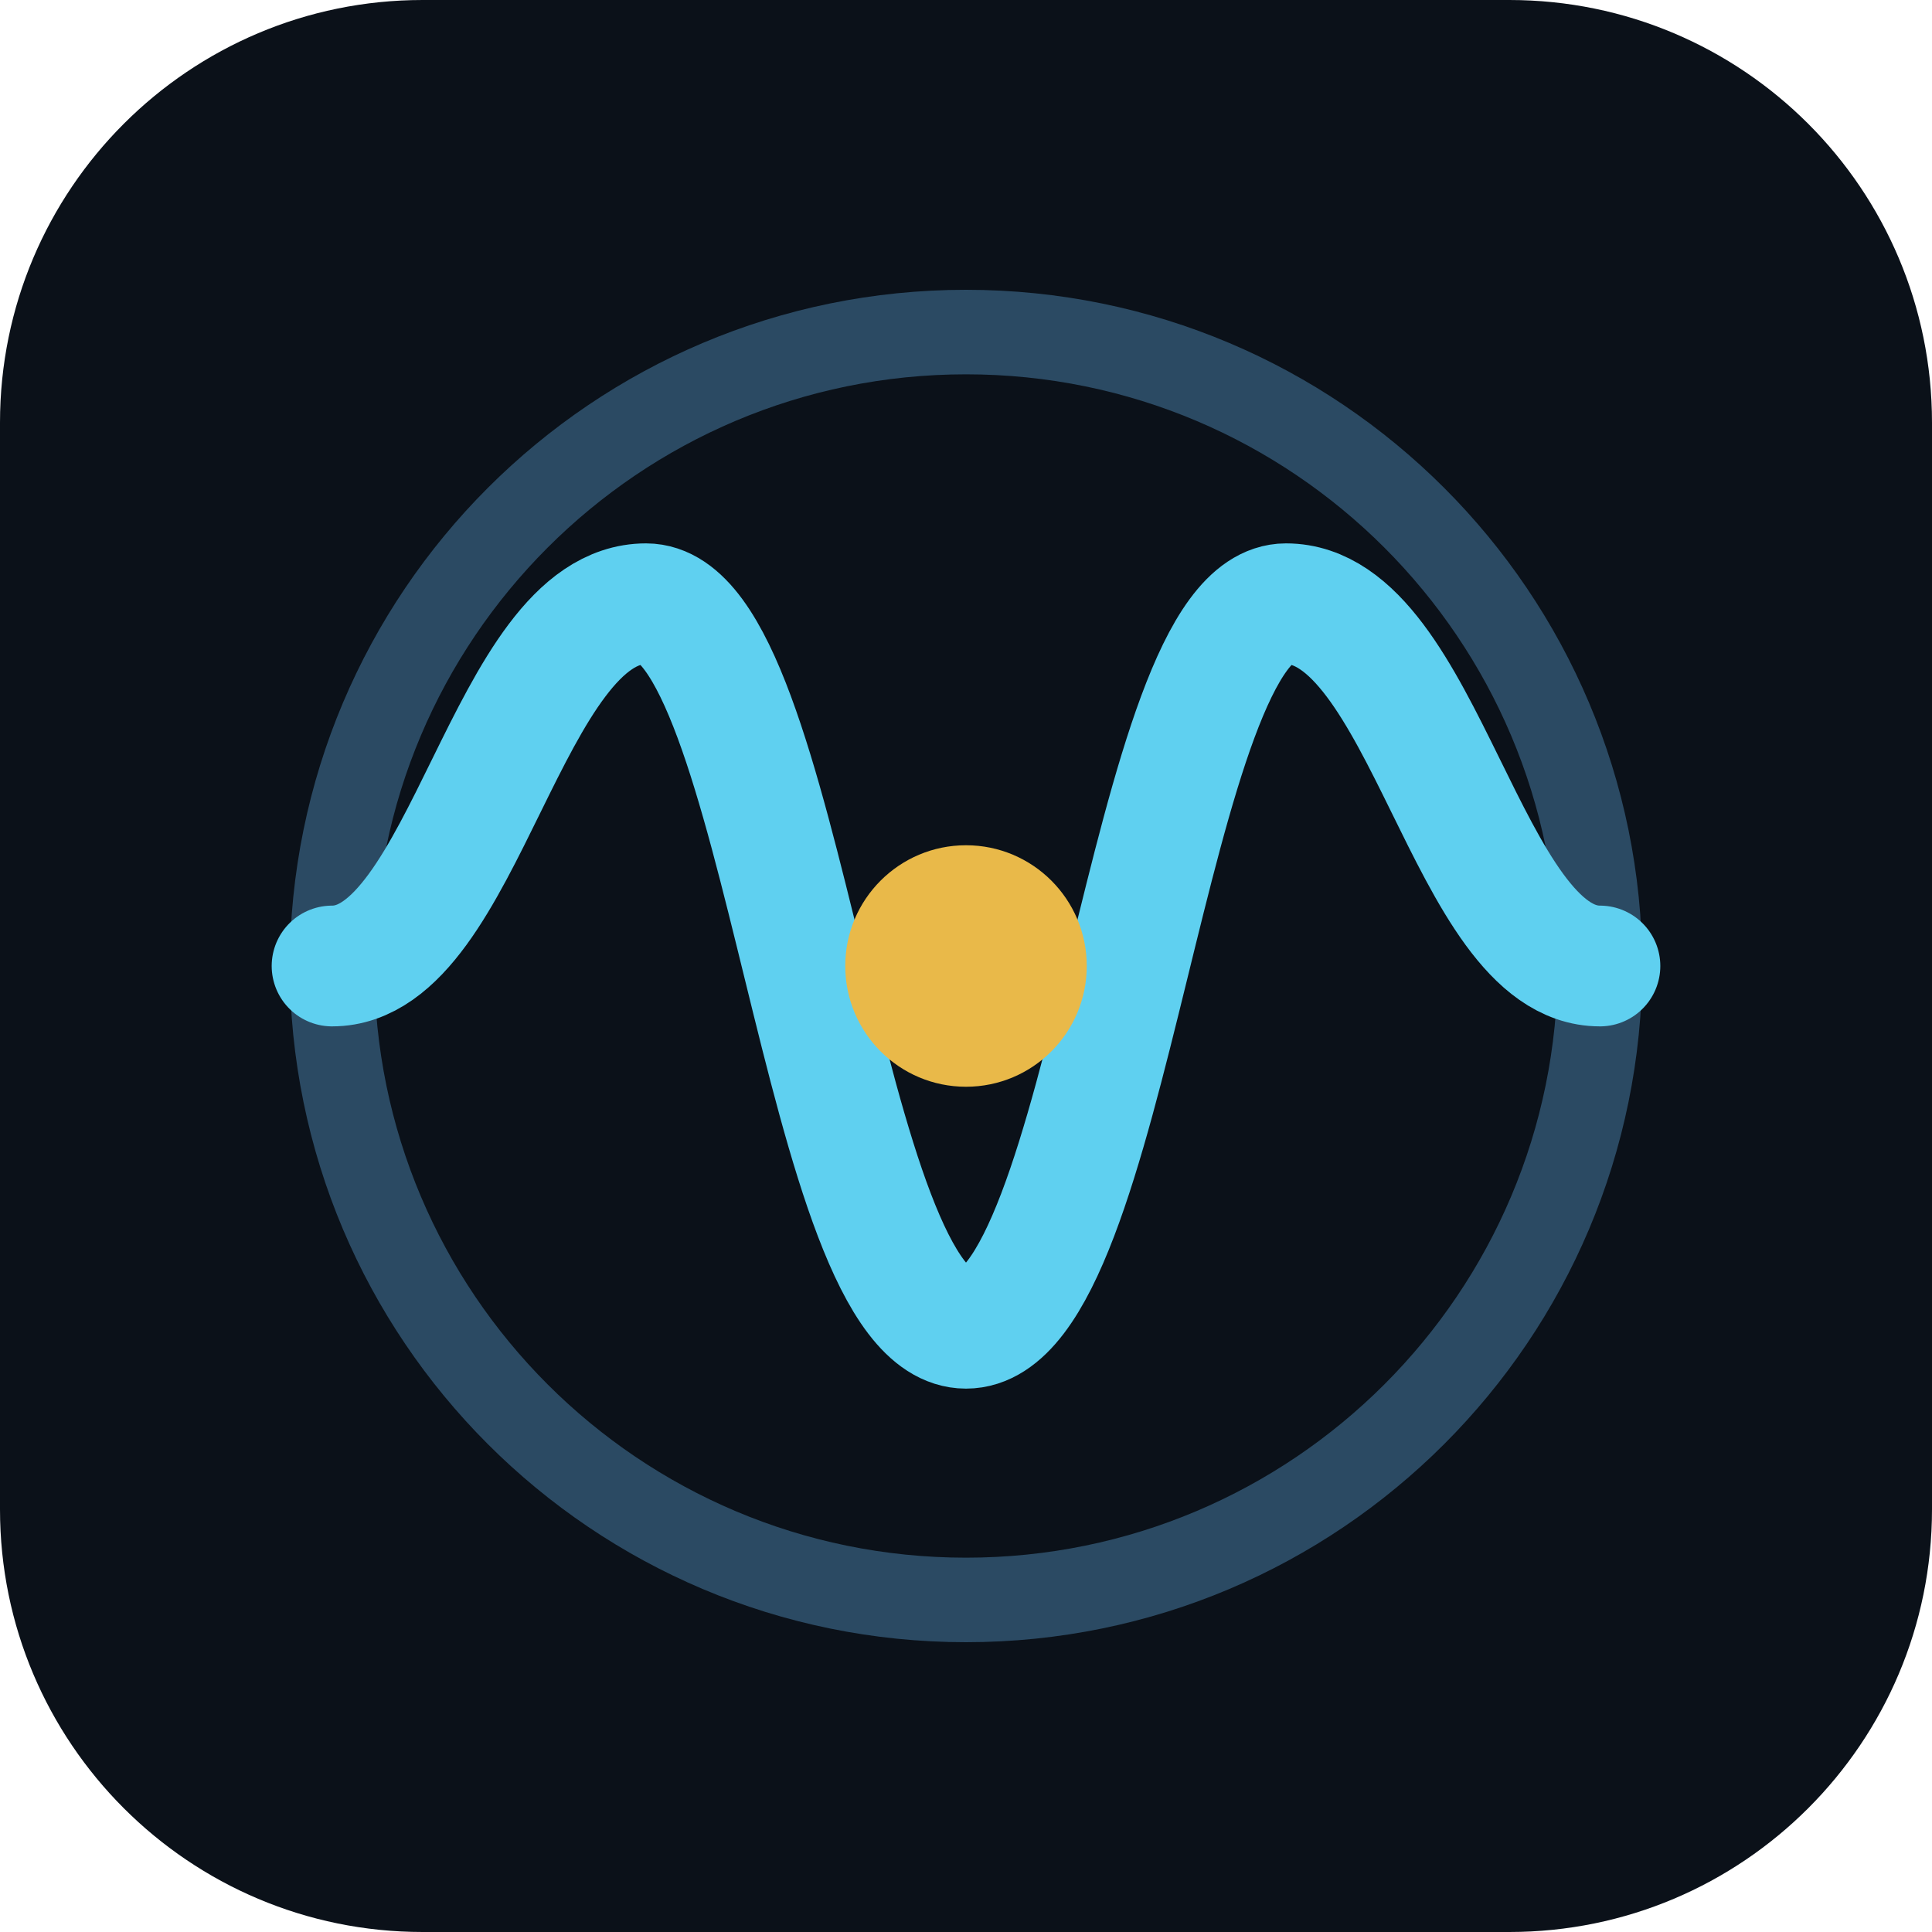
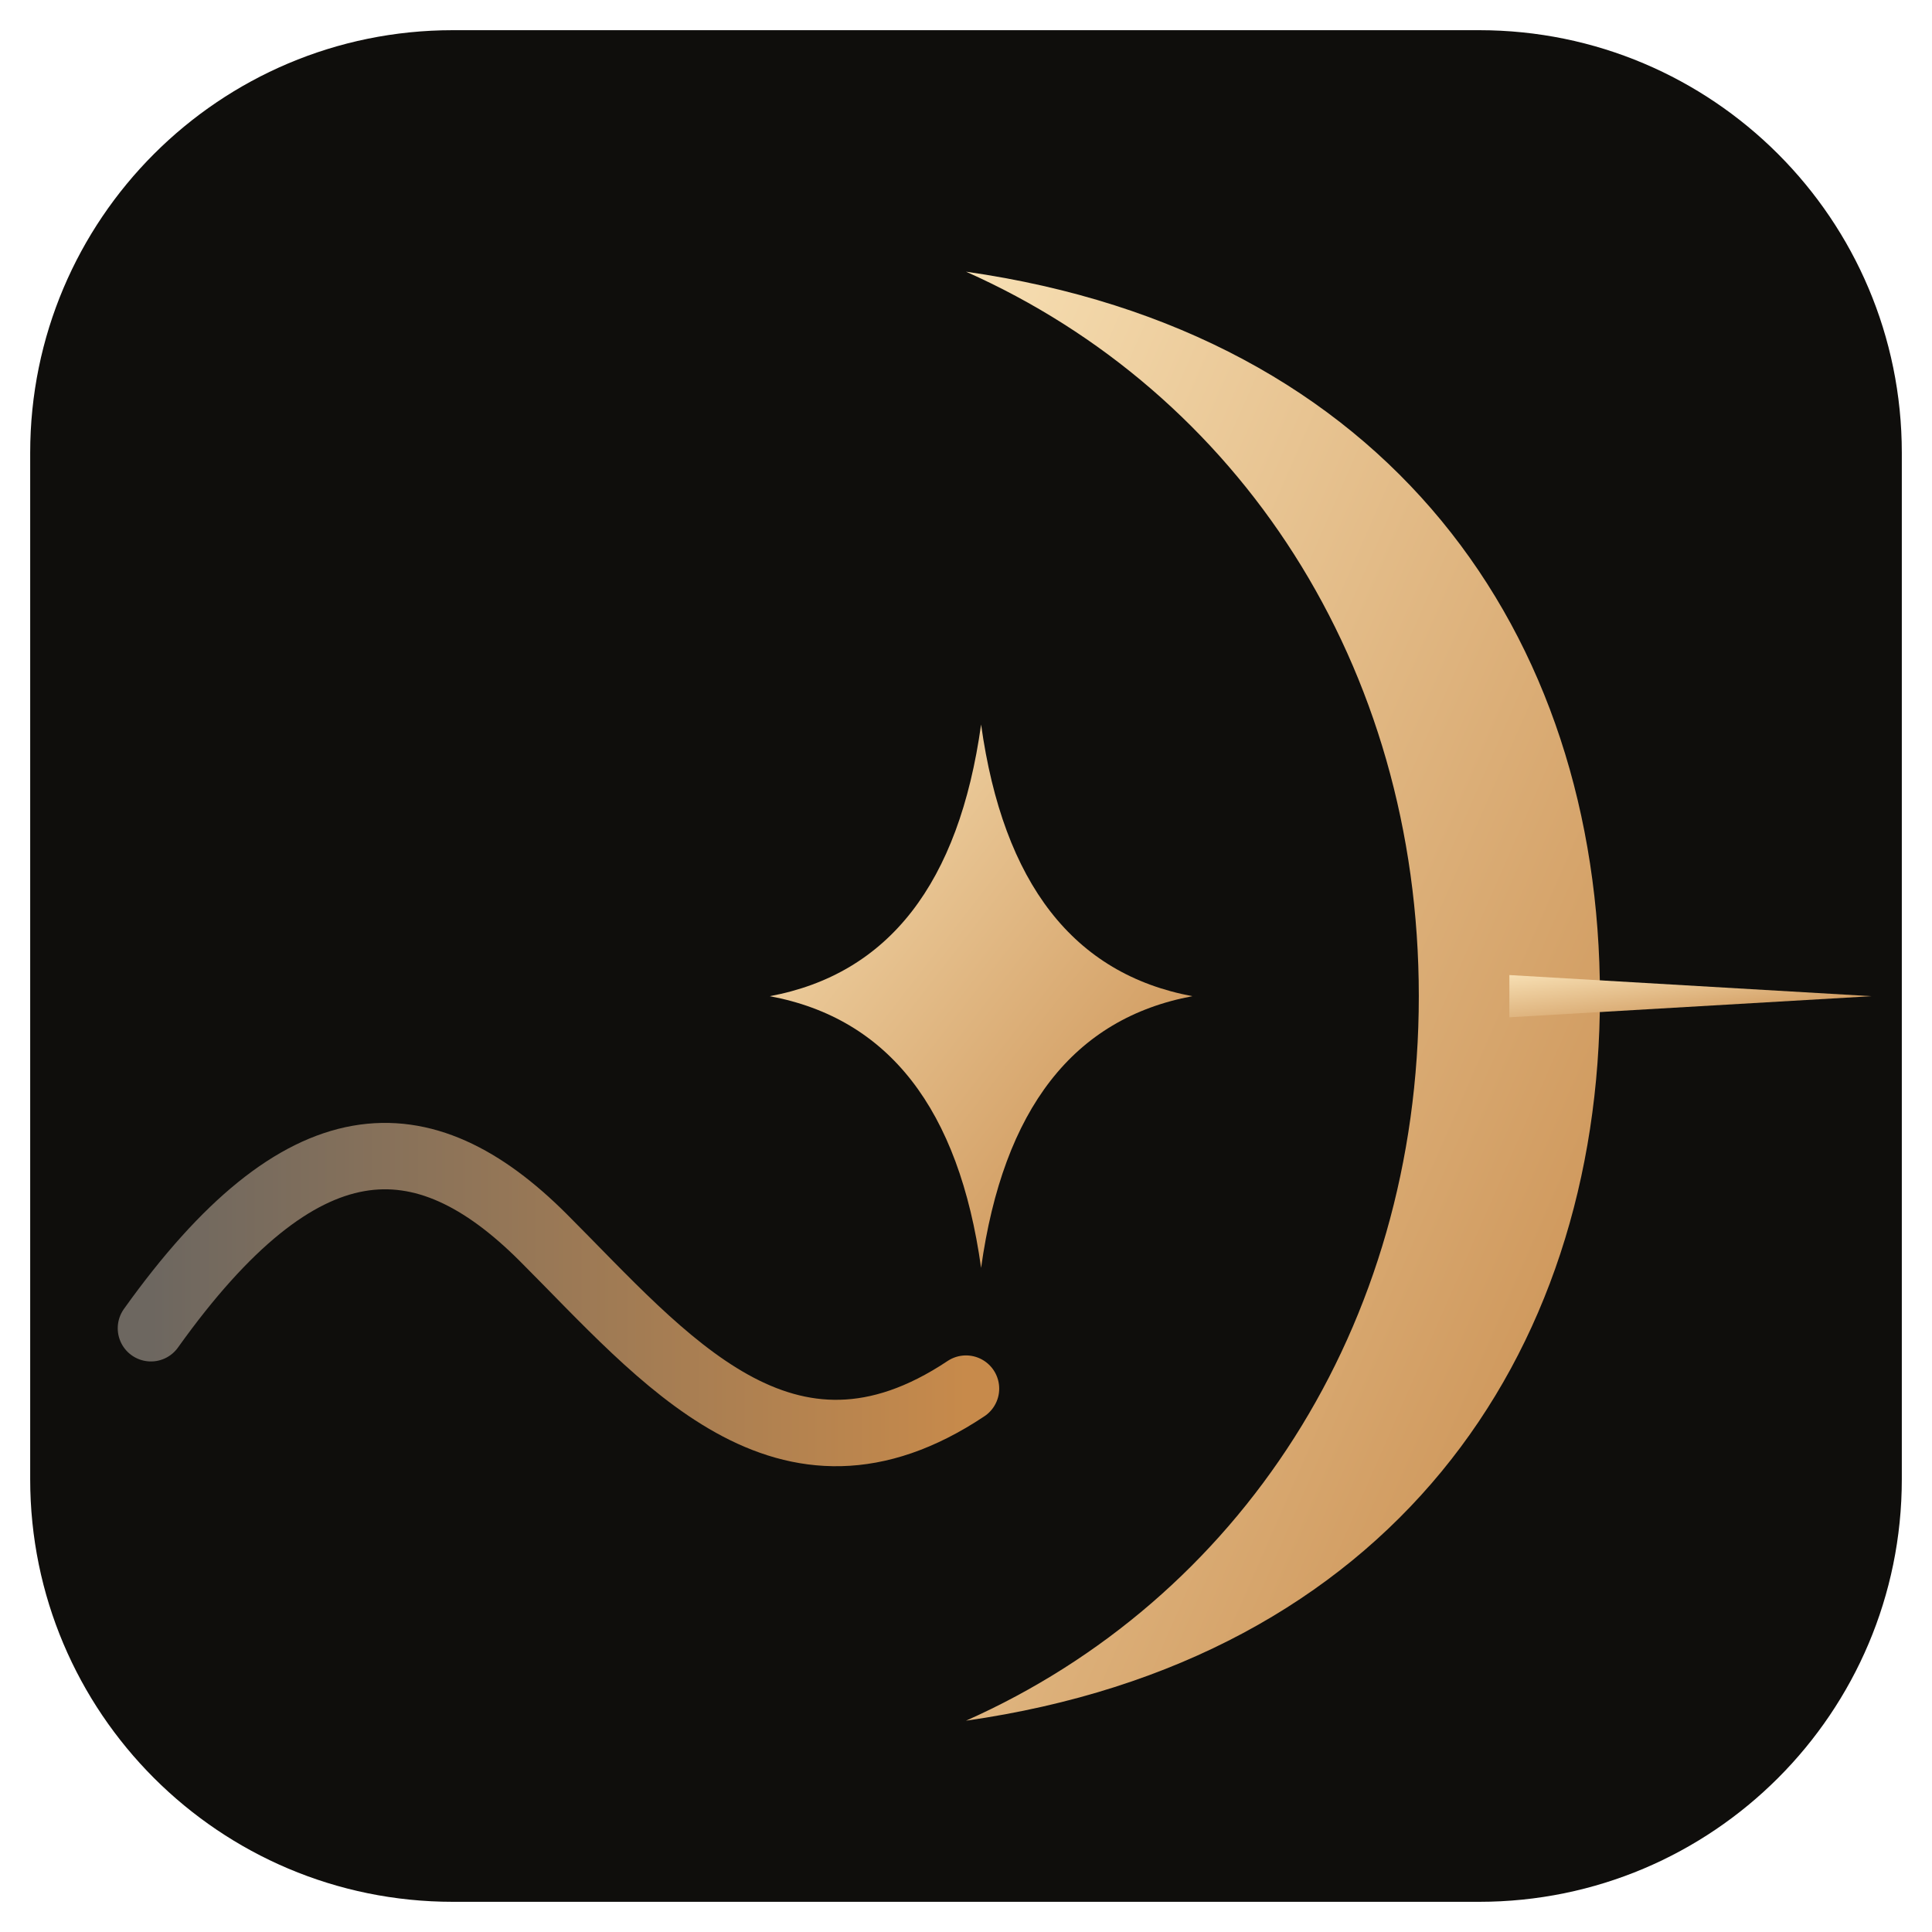
- <svg xmlns="http://www.w3.org/2000/svg" viewBox="0 0 32 32">
-   <rect width="32" height="32" rx="7" fill="#0b1119" />
-   <circle cx="16" cy="16" r="10.5" fill="none" stroke="#2b4a63" stroke-width="1.4" />
-   <path d="M5.5 16c2.2 0 2.9-6 5.2-6s2.9 12 5.3 12 3-12 5.3-12 3 6 5.2 6" fill="none" stroke="#5fd0f0" stroke-width="2" stroke-linecap="round" />
-   <circle cx="16" cy="16" r="2" fill="#e9b949" />
+ <svg xmlns="http://www.w3.org/2000/svg" viewBox="0 0 64 64">
+   <defs>
+     <linearGradient id="g" x1="0" x2="1" y1="0" y2="1">
+       <stop offset="0" stop-color="#f7dfb3" />
+       <stop offset="1" stop-color="#c78a4b" />
+     </linearGradient>
+     <linearGradient id="w" x1="0" x2="1">
+       <stop offset="0" stop-color="#6d6760" />
+       <stop offset="1" stop-color="#c78a4b" />
+     </linearGradient>
+   </defs>
+   <rect x="1" y="1" width="62" height="62" rx="14" fill="#0f0e0c" />
+   <path d="M5 44 C10 37 14 37 18 41 C22 45 26 50 32 46" fill="none" stroke="url(#w)" stroke-width="2.2" stroke-linecap="round" />
+   <path d="M32 7 V58" stroke="url(#g)" stroke-width="1.8" stroke-linecap="round" />
+   <path d="M32 9 C46 11 53 21 53 33 C53 45 46 55 32 57 C41 53 47 44 47 33 C47 22 41 13 32 9 Z" fill="url(#g)" />
+   <path d="M50 32.3 L62 33 L50 33.7 Z" fill="url(#g)" />
+   <path d="M32.5 24 Q33.6 31.9 39.5 33 Q33.6 34.1 32.5 42 Q31.4 34.1 25.5 33 Q31.4 31.9 32.5 24 Z" fill="url(#g)" />
</svg>
